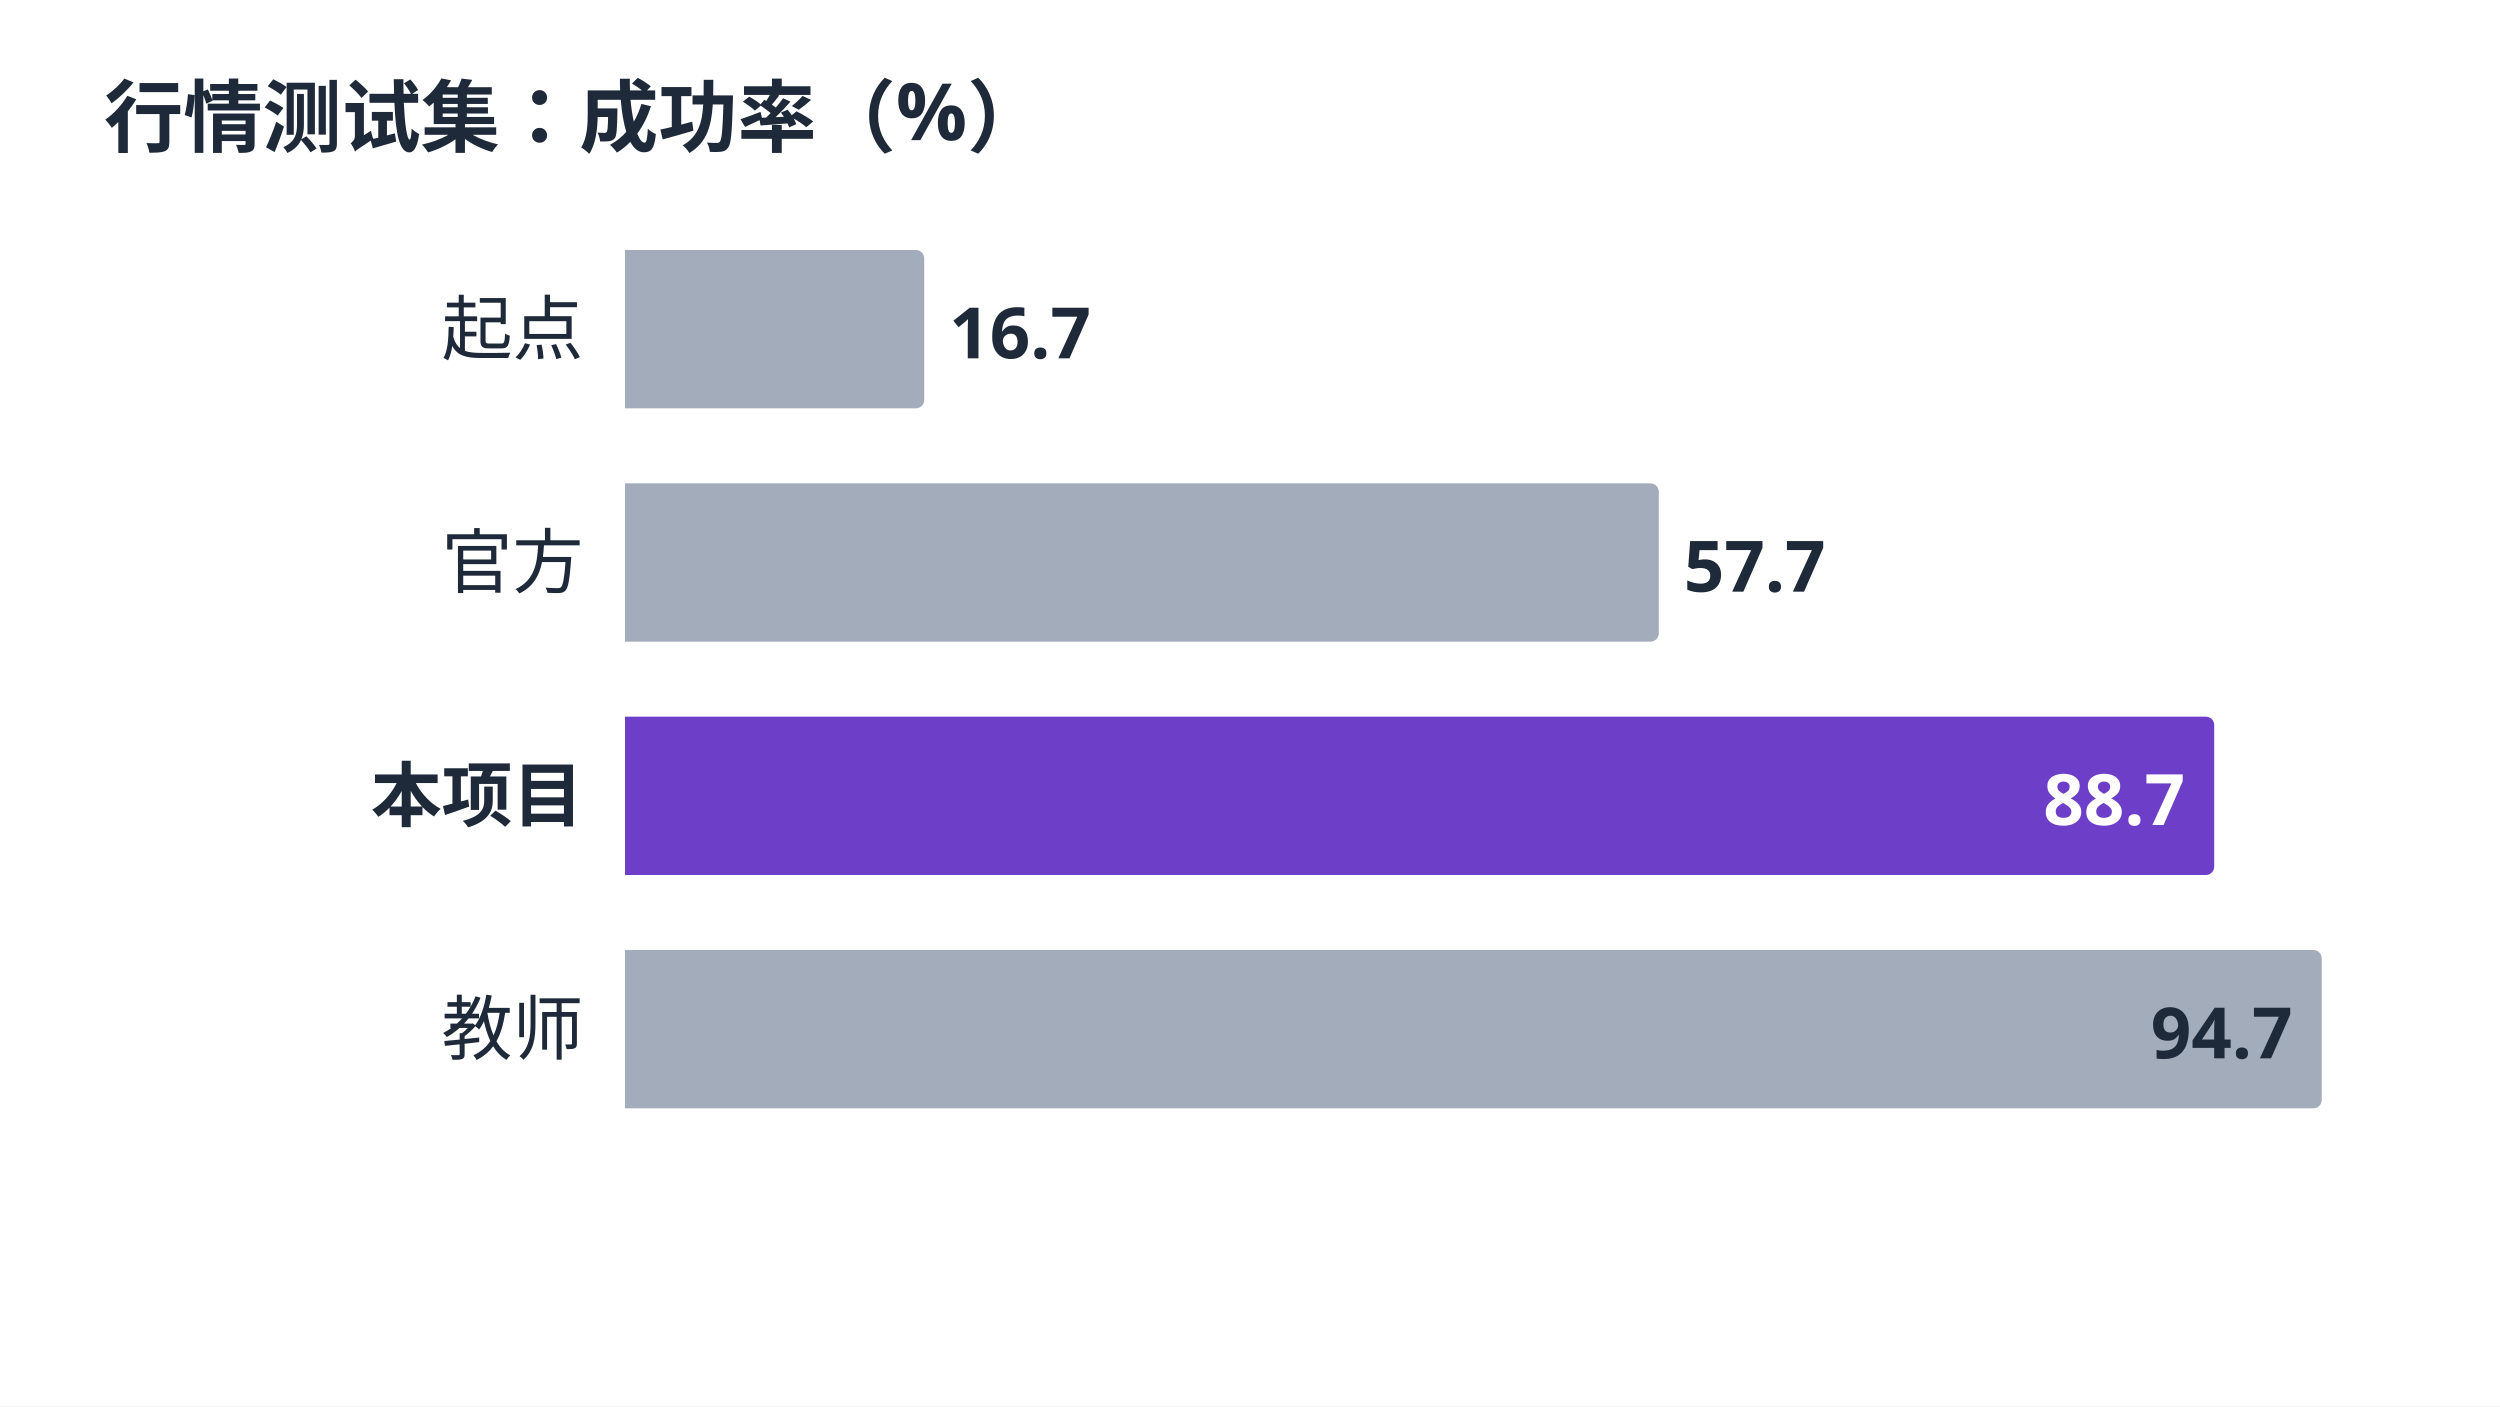
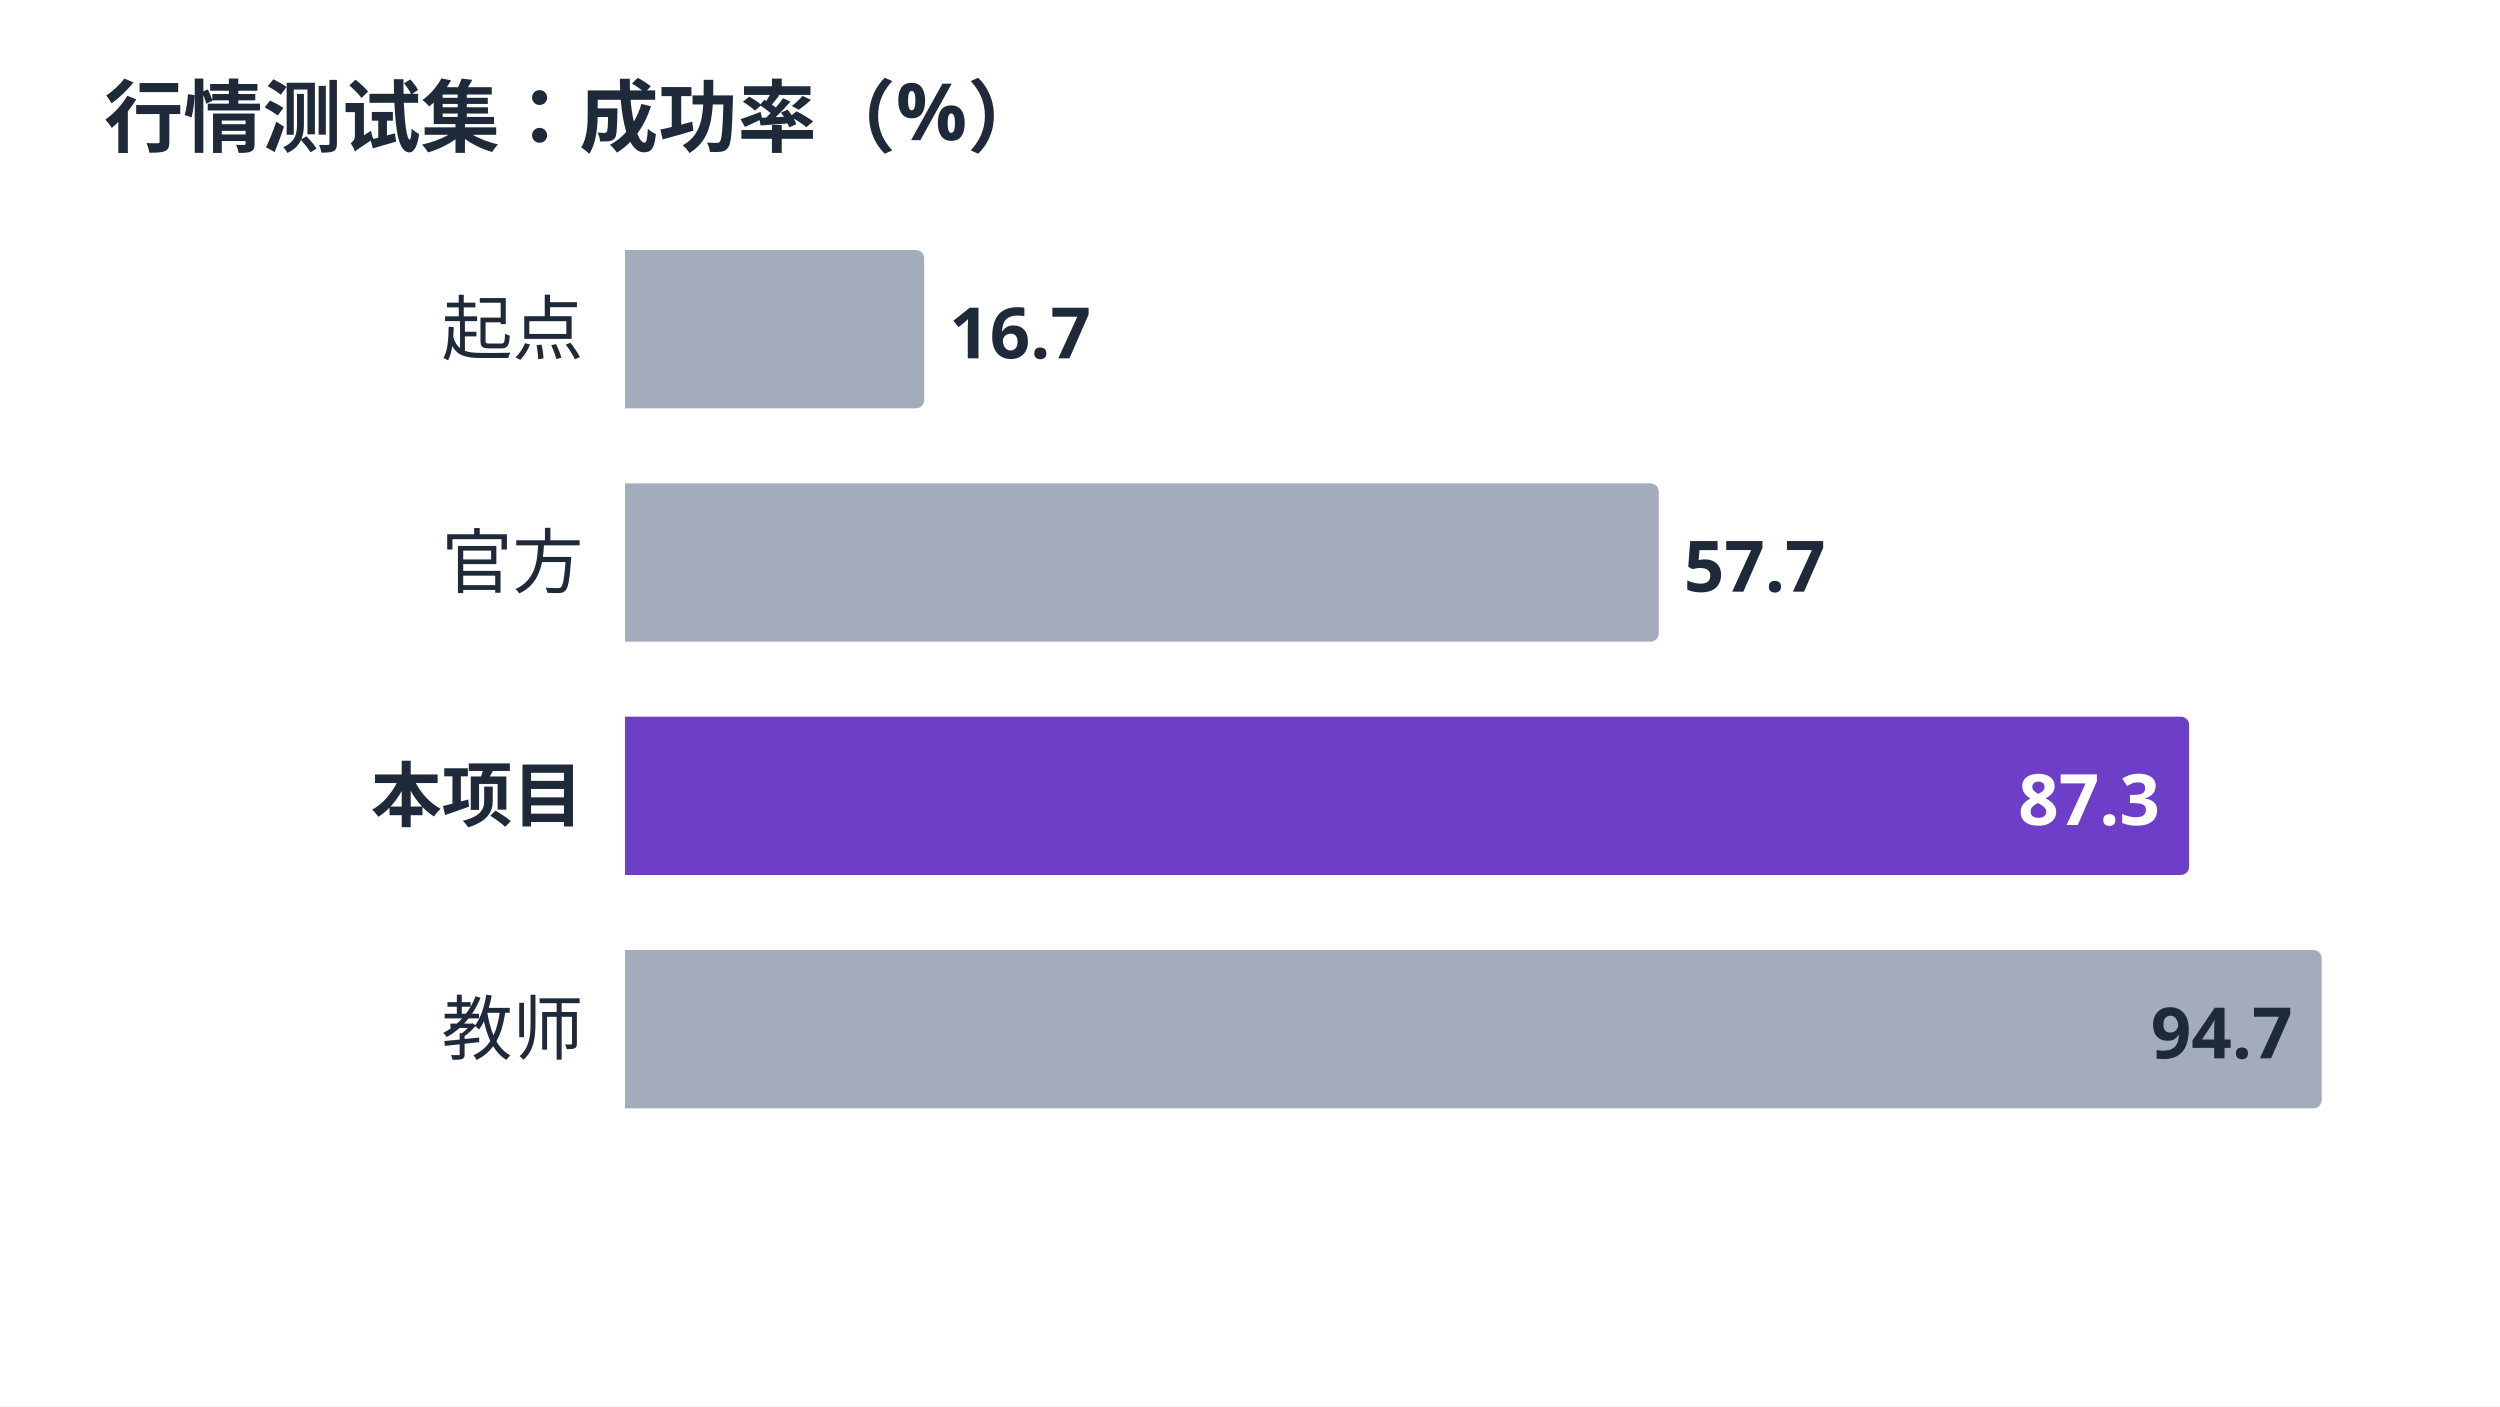
<svg xmlns="http://www.w3.org/2000/svg" viewBox="0 0 1200 675" role="img" font-family="'Google Sans','Noto Sans','Noto Sans SC','PingFang SC','Microsoft YaHei',Arial,sans-serif">
  <rect width="1200" height="675" fill="#fff" />
  <text x="50" y="70" font-size="38" fill="#1e2939" text-anchor="start" font-weight="700">行情测试集：成功率（%）</text>
  <path d="M300 120H439.62a4 4 0 0 1 4 4V192a4 4 0 0 1 -4 4H300Z" fill="#a3acba" />
  <text x="280" y="170" font-size="34" fill="#1e2939" text-anchor="end" font-weight="400">起点</text>
  <text x="455.62" y="172" font-size="34" fill="#1e2939" text-anchor="start" font-weight="700">16.7</text>
  <path d="M300 232H792.22a4 4 0 0 1 4 4V304a4 4 0 0 1 -4 4H300Z" fill="#a3acba" />
  <text x="280" y="282" font-size="34" fill="#1e2939" text-anchor="end" font-weight="400">官方</text>
  <text x="808.22" y="284" font-size="34" fill="#1e2939" text-anchor="start" font-weight="700">57.7</text>
-   <path d="M300 344H1058.82a4 4 0 0 1 4 4V416a4 4 0 0 1 -4 4H300Z" fill="#6d3fc8" />
+   <path d="M300 344H1046.78a4 4 0 0 1 4 4V416a4 4 0 0 1 -4 4H300Z" fill="#6d3fc8" />
  <text x="280" y="394" font-size="34" fill="#1e2939" text-anchor="end" font-weight="700">本项目</text>
-   <text x="1048.82" y="396" font-size="34" fill="#fff" text-anchor="end" font-weight="700">88.7</text>
+   <text x="1036.78" y="396" font-size="34" fill="#fff" text-anchor="end" font-weight="700">87.3</text>
  <path d="M300 456H1110.42a4 4 0 0 1 4 4V528a4 4 0 0 1 -4 4H300Z" fill="#a3acba" />
  <text x="280" y="506" font-size="34" fill="#1e2939" text-anchor="end" font-weight="400">教师</text>
  <text x="1100.42" y="508" font-size="34" fill="#1e2939" text-anchor="end" font-weight="700">94.7</text>
</svg>
